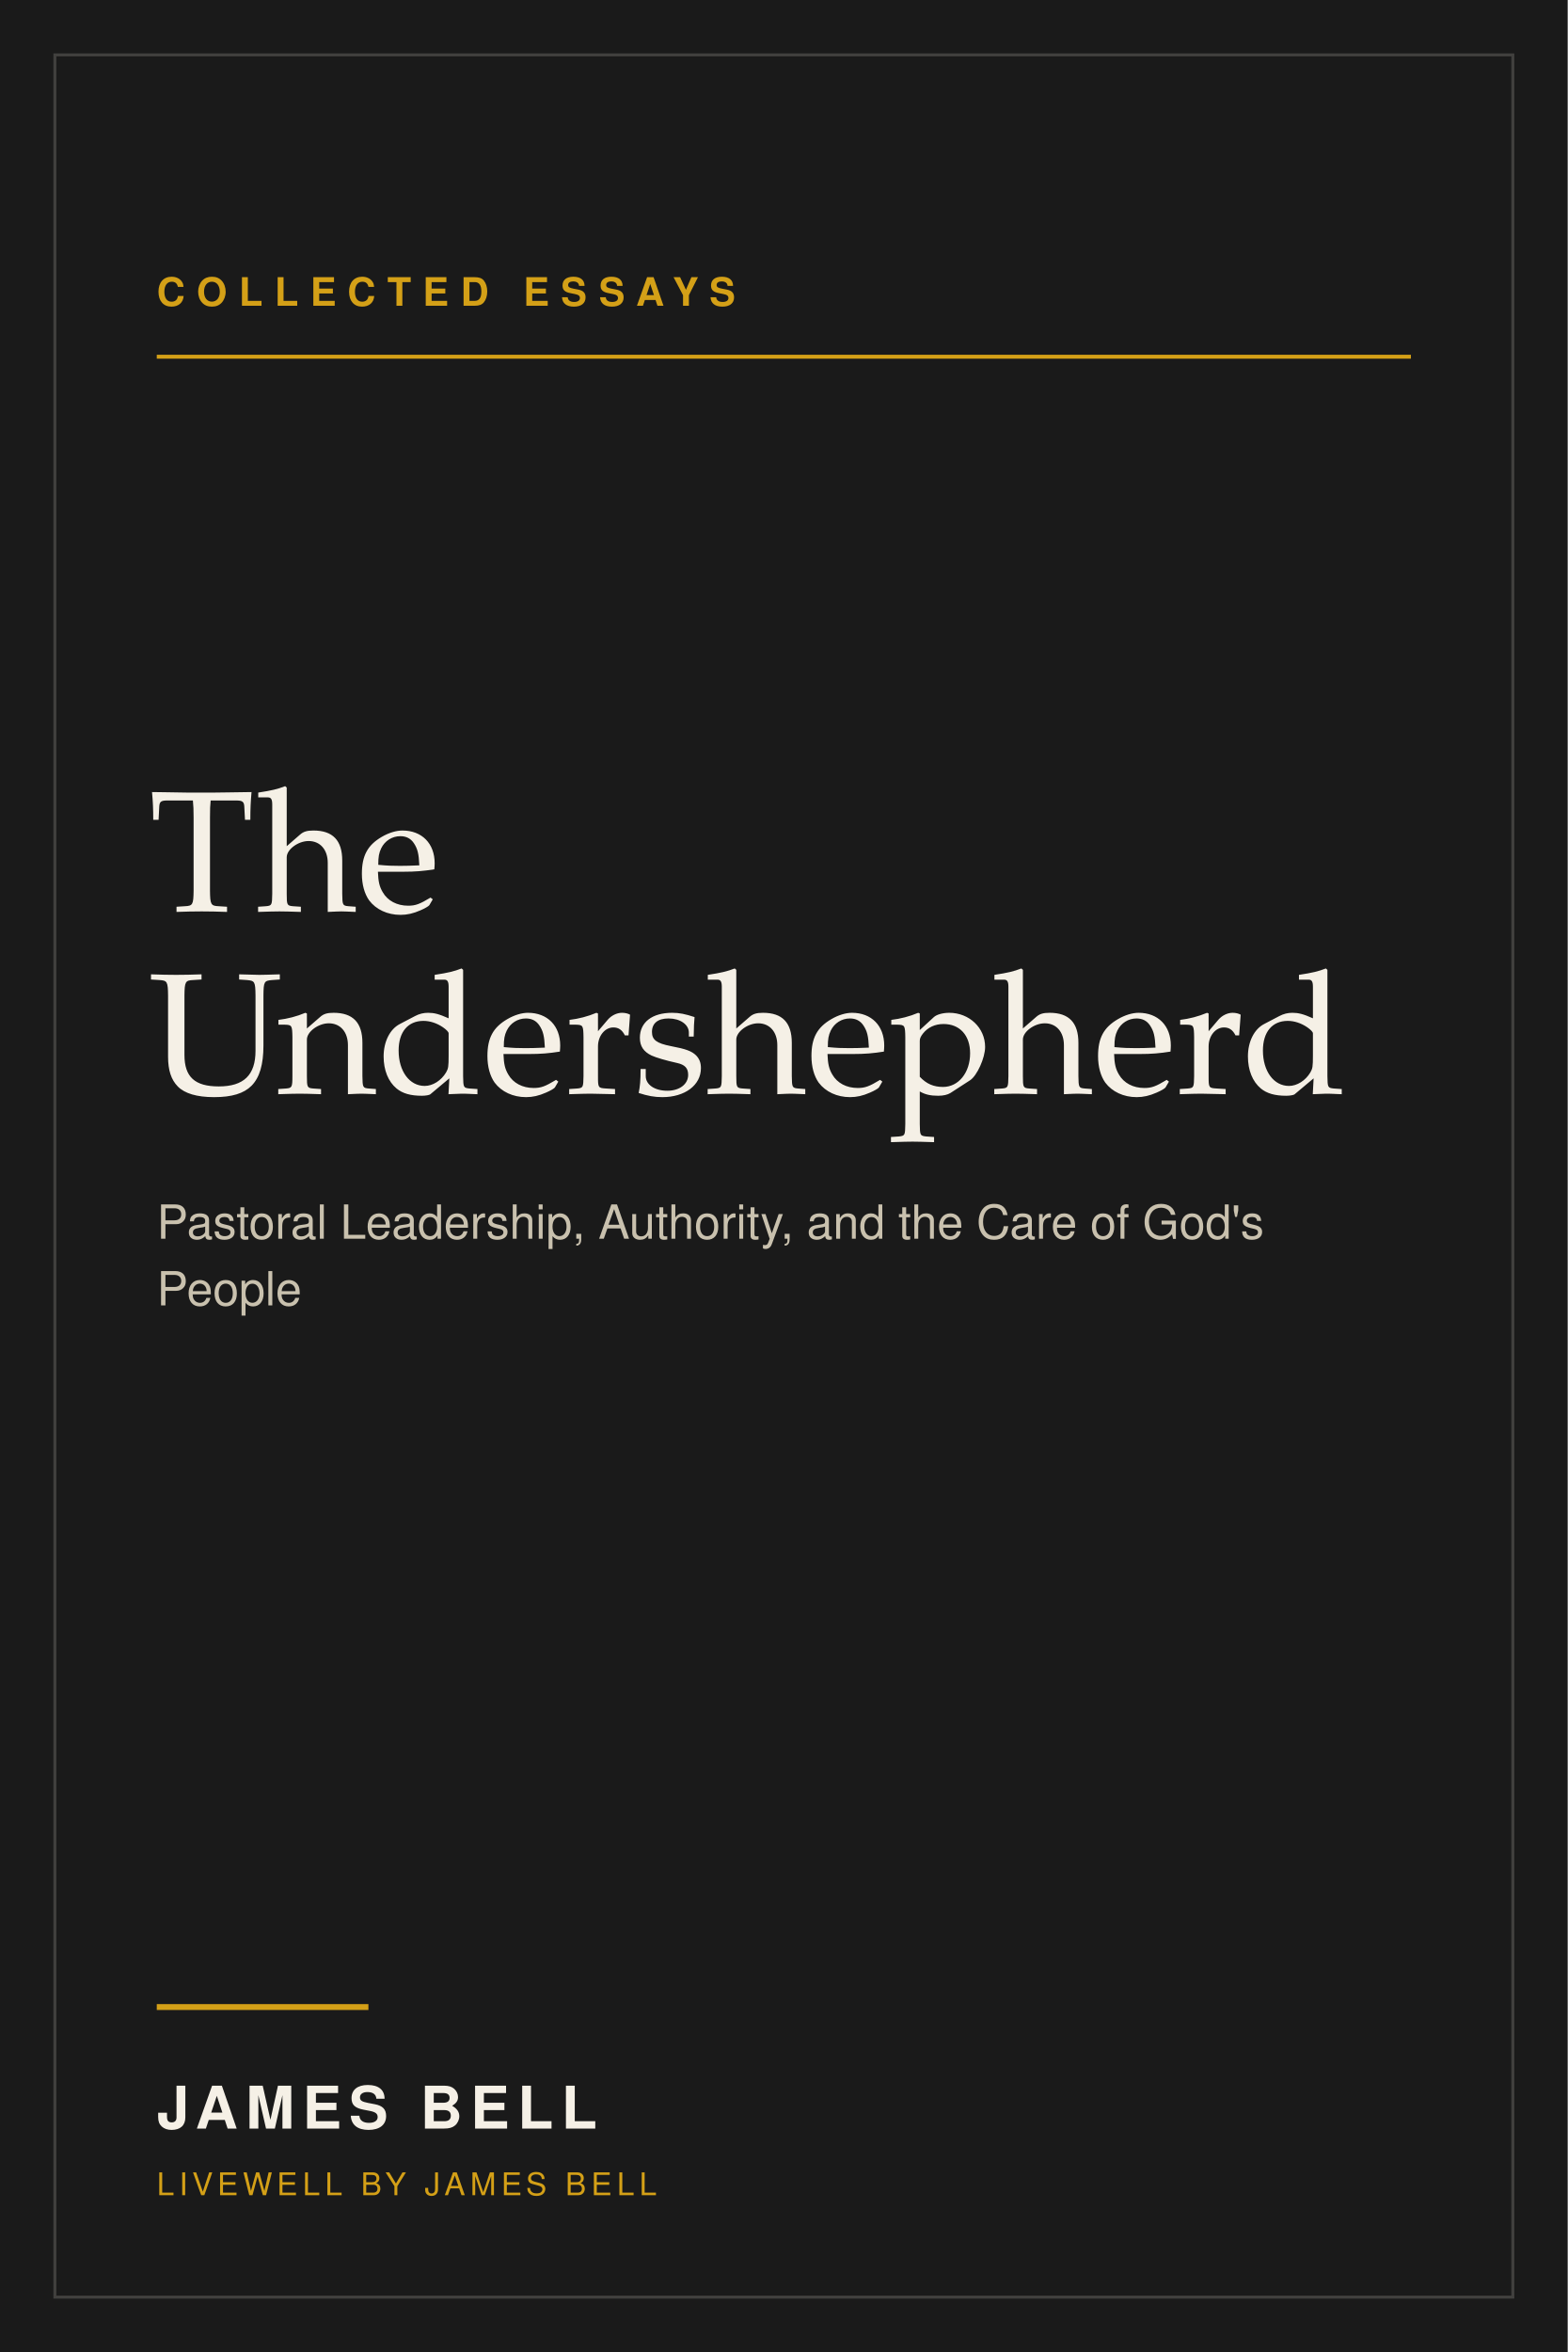
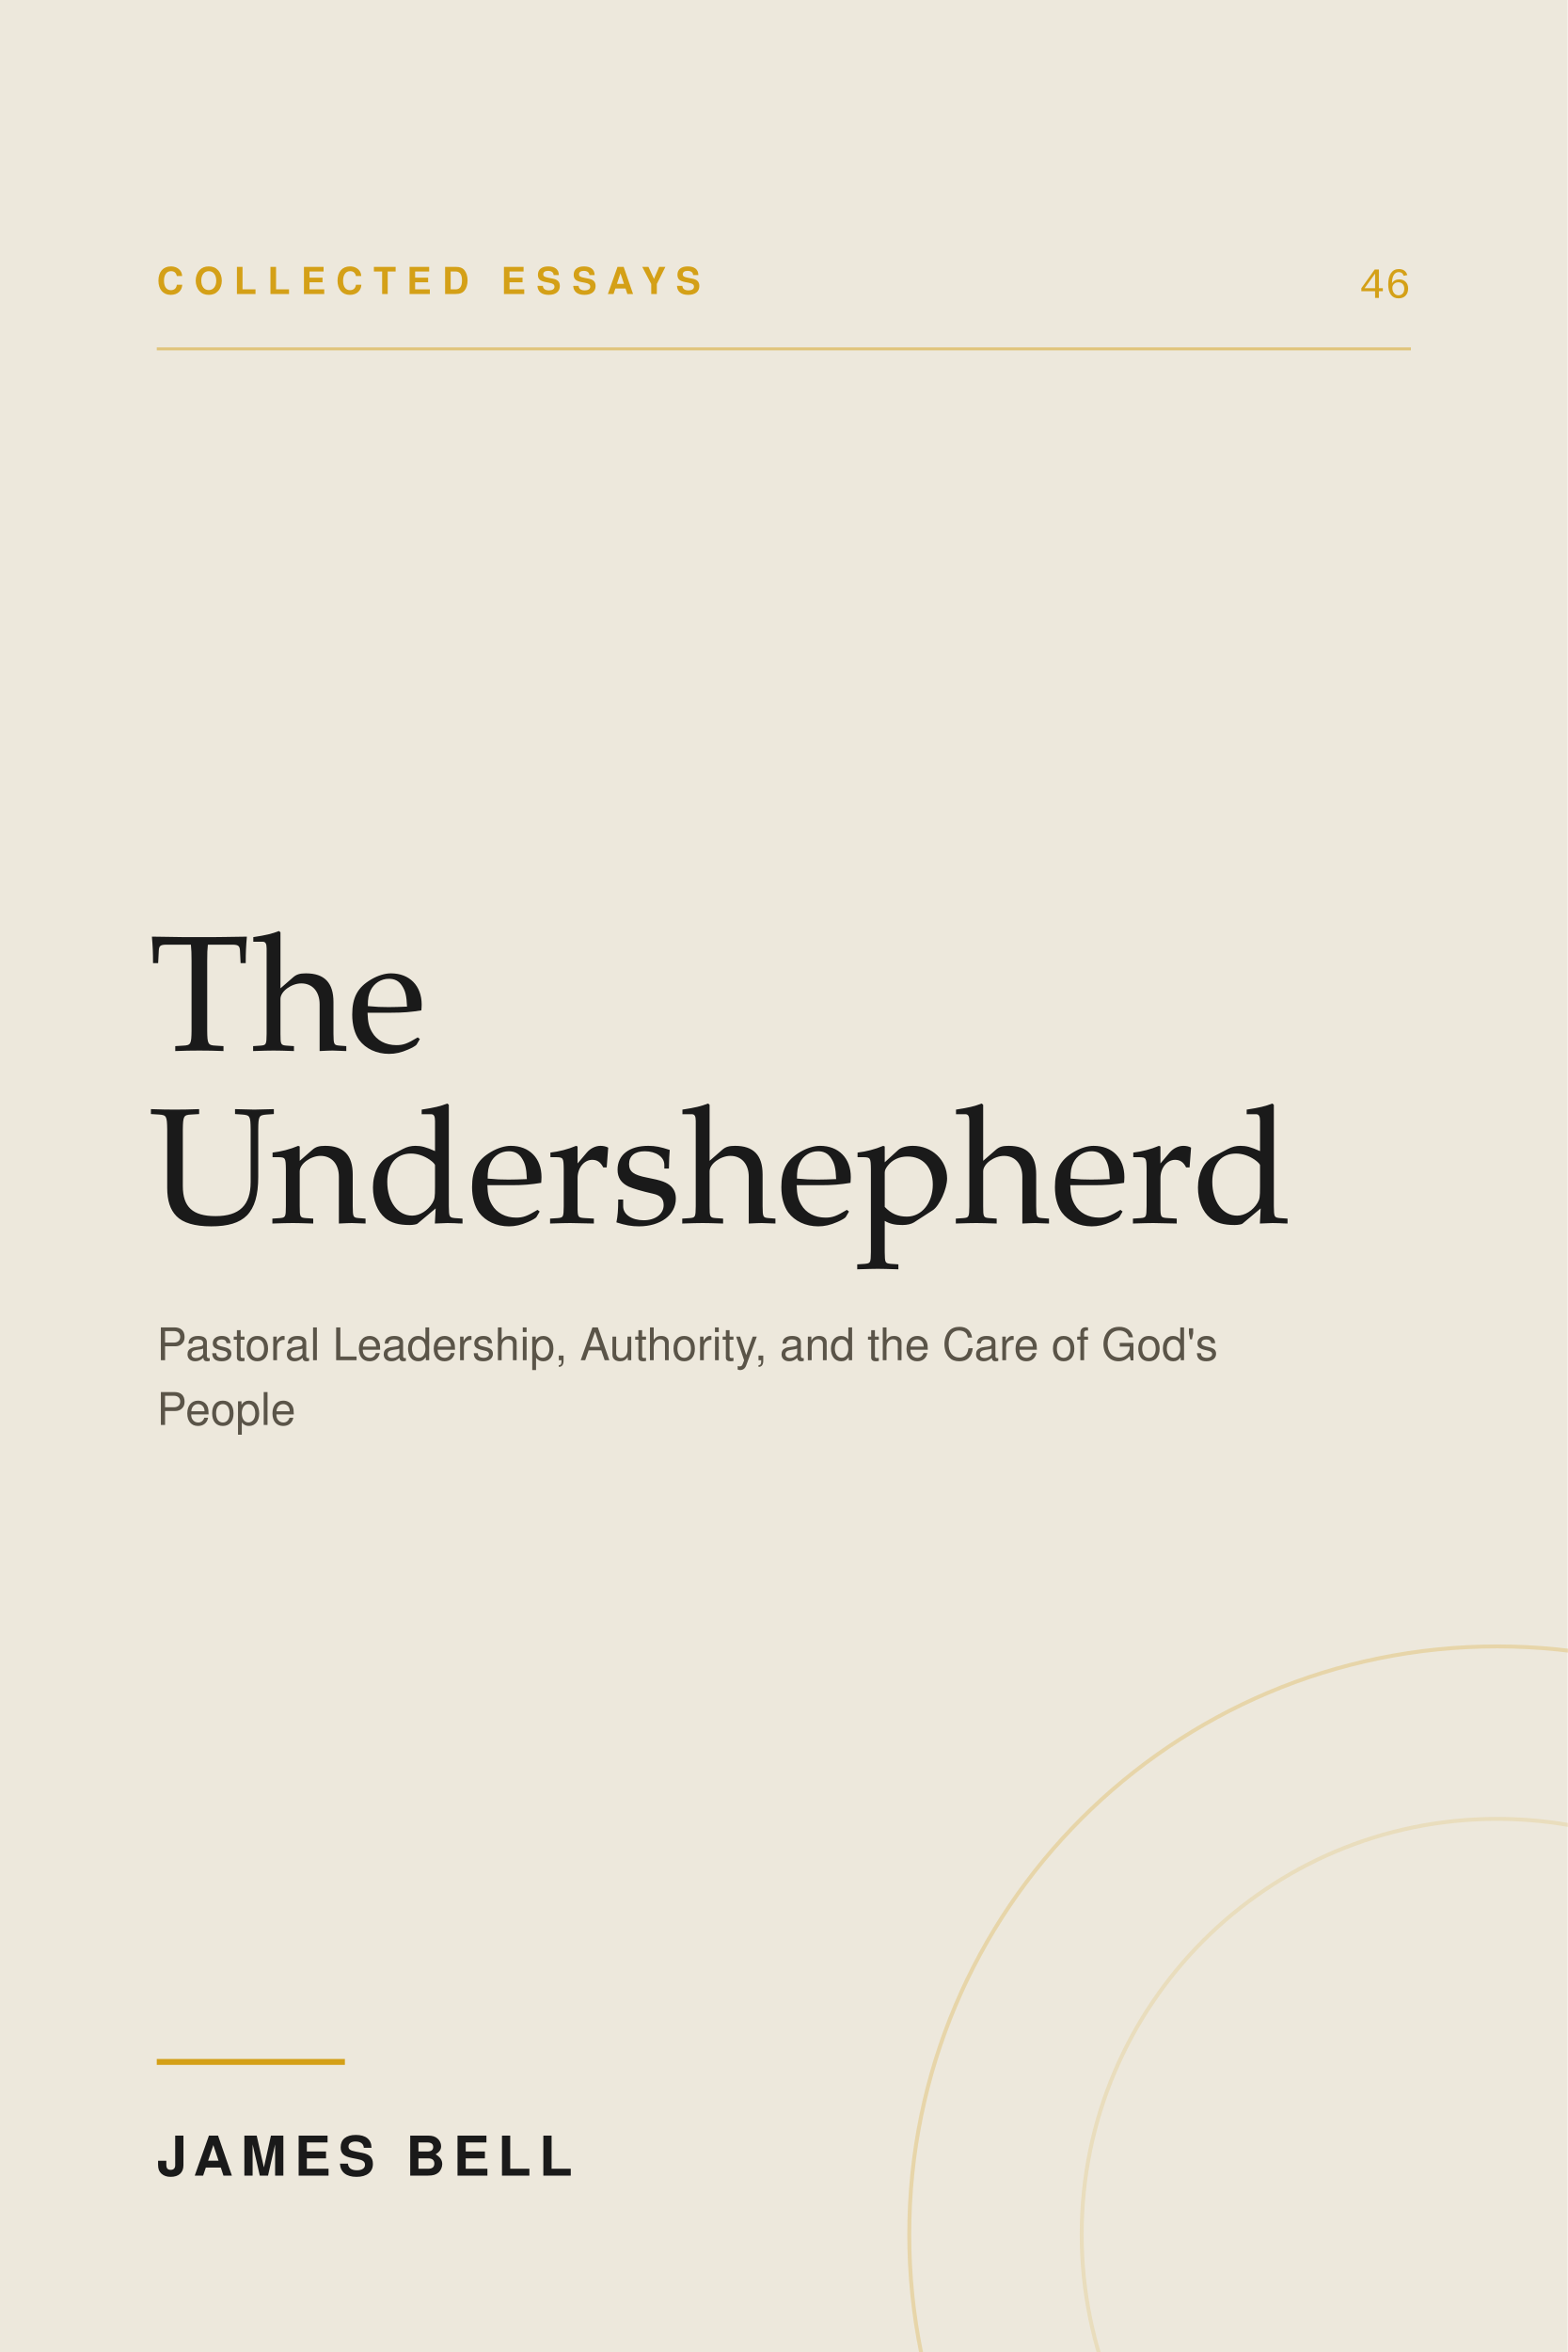
<svg xmlns="http://www.w3.org/2000/svg" width="800" height="1200" viewBox="0 0 800 1200" role="img" aria-label="The Undershepherd by James Bell">
-   <rect width="800" height="1200" fill="#1A1A1A" />
-   <rect x="28" y="28" width="744" height="1144" fill="none" stroke="#F5F0E6" stroke-width="1.5" opacity="0.18" />
-   <text x="80" y="156" font-family="Helvetica, Arial, sans-serif" font-size="20" letter-spacing="6" font-weight="700" fill="#D4A017">COLLECTED ESSAYS</text>
-   <line x1="80" y1="182" x2="720" y2="182" stroke="#D4A017" stroke-width="2" />
-   <text x="76" y="465" font-family="Palatino, 'Palatino Linotype', Georgia, serif" font-size="88" font-weight="400" fill="#F5F0E6">The</text>
-   <text x="76" y="558" font-family="Palatino, 'Palatino Linotype', Georgia, serif" font-size="88" font-weight="400" fill="#F5F0E6">Undershepherd</text>
-   <text x="80" y="632" font-family="Helvetica, Arial, sans-serif" font-size="24" fill="#C9C1AE">Pastoral Leadership, Authority, and the Care of God's</text>
-   <text x="80" y="666" font-family="Helvetica, Arial, sans-serif" font-size="24" fill="#C9C1AE">People</text>
-   <line x1="80" y1="1024" x2="188" y2="1024" stroke="#D4A017" stroke-width="3" />
-   <text x="80" y="1086" font-family="Helvetica, Arial, sans-serif" font-size="30" letter-spacing="4" font-weight="700" fill="#F5F0E6">JAMES BELL</text>
-   <text x="80" y="1120" font-family="Helvetica, Arial, sans-serif" font-size="16" letter-spacing="2.5" fill="#D4A017">LIVEWELL BY JAMES BELL</text>
+   <rect width="800" height="1200" fill="#EDE8DC" />
+   <circle cx="764" cy="1140" r="300" fill="none" stroke="#D4A017" stroke-width="2" opacity="0.26" />
+   <circle cx="764" cy="1140" r="212" fill="none" stroke="#D4A017" stroke-width="2" opacity="0.16" />
+   <text x="80" y="150" font-family="Helvetica, Arial, sans-serif" font-size="19" letter-spacing="5.5" font-weight="700" fill="#D4A017">COLLECTED ESSAYS</text>
+   <text x="720" y="152" text-anchor="end" font-family="'JetBrains Mono', 'Courier New', monospace" font-size="22" fill="#D4A017">46</text>
+   <line x1="80" y1="178" x2="720" y2="178" stroke="#D4A017" stroke-width="1.5" opacity="0.5" />
+   <text x="76" y="536" font-family="Palatino, 'Palatino Linotype', Georgia, serif" font-size="84" font-weight="400" fill="#1A1A1A">The</text>
+   <text x="76" y="624" font-family="Palatino, 'Palatino Linotype', Georgia, serif" font-size="84" font-weight="400" fill="#1A1A1A">Undershepherd</text>
+   <text x="80" y="694" font-family="Helvetica, Arial, sans-serif" font-size="23" fill="#5A5448">Pastoral Leadership, Authority, and the Care of God's</text>
+   <text x="80" y="727" font-family="Helvetica, Arial, sans-serif" font-size="23" fill="#5A5448">People</text>
+   <line x1="80" y1="1052" x2="176" y2="1052" stroke="#D4A017" stroke-width="3" />
+   <text x="80" y="1110" font-family="Helvetica, Arial, sans-serif" font-size="28" letter-spacing="4" font-weight="700" fill="#1A1A1A">JAMES BELL</text>
</svg>
